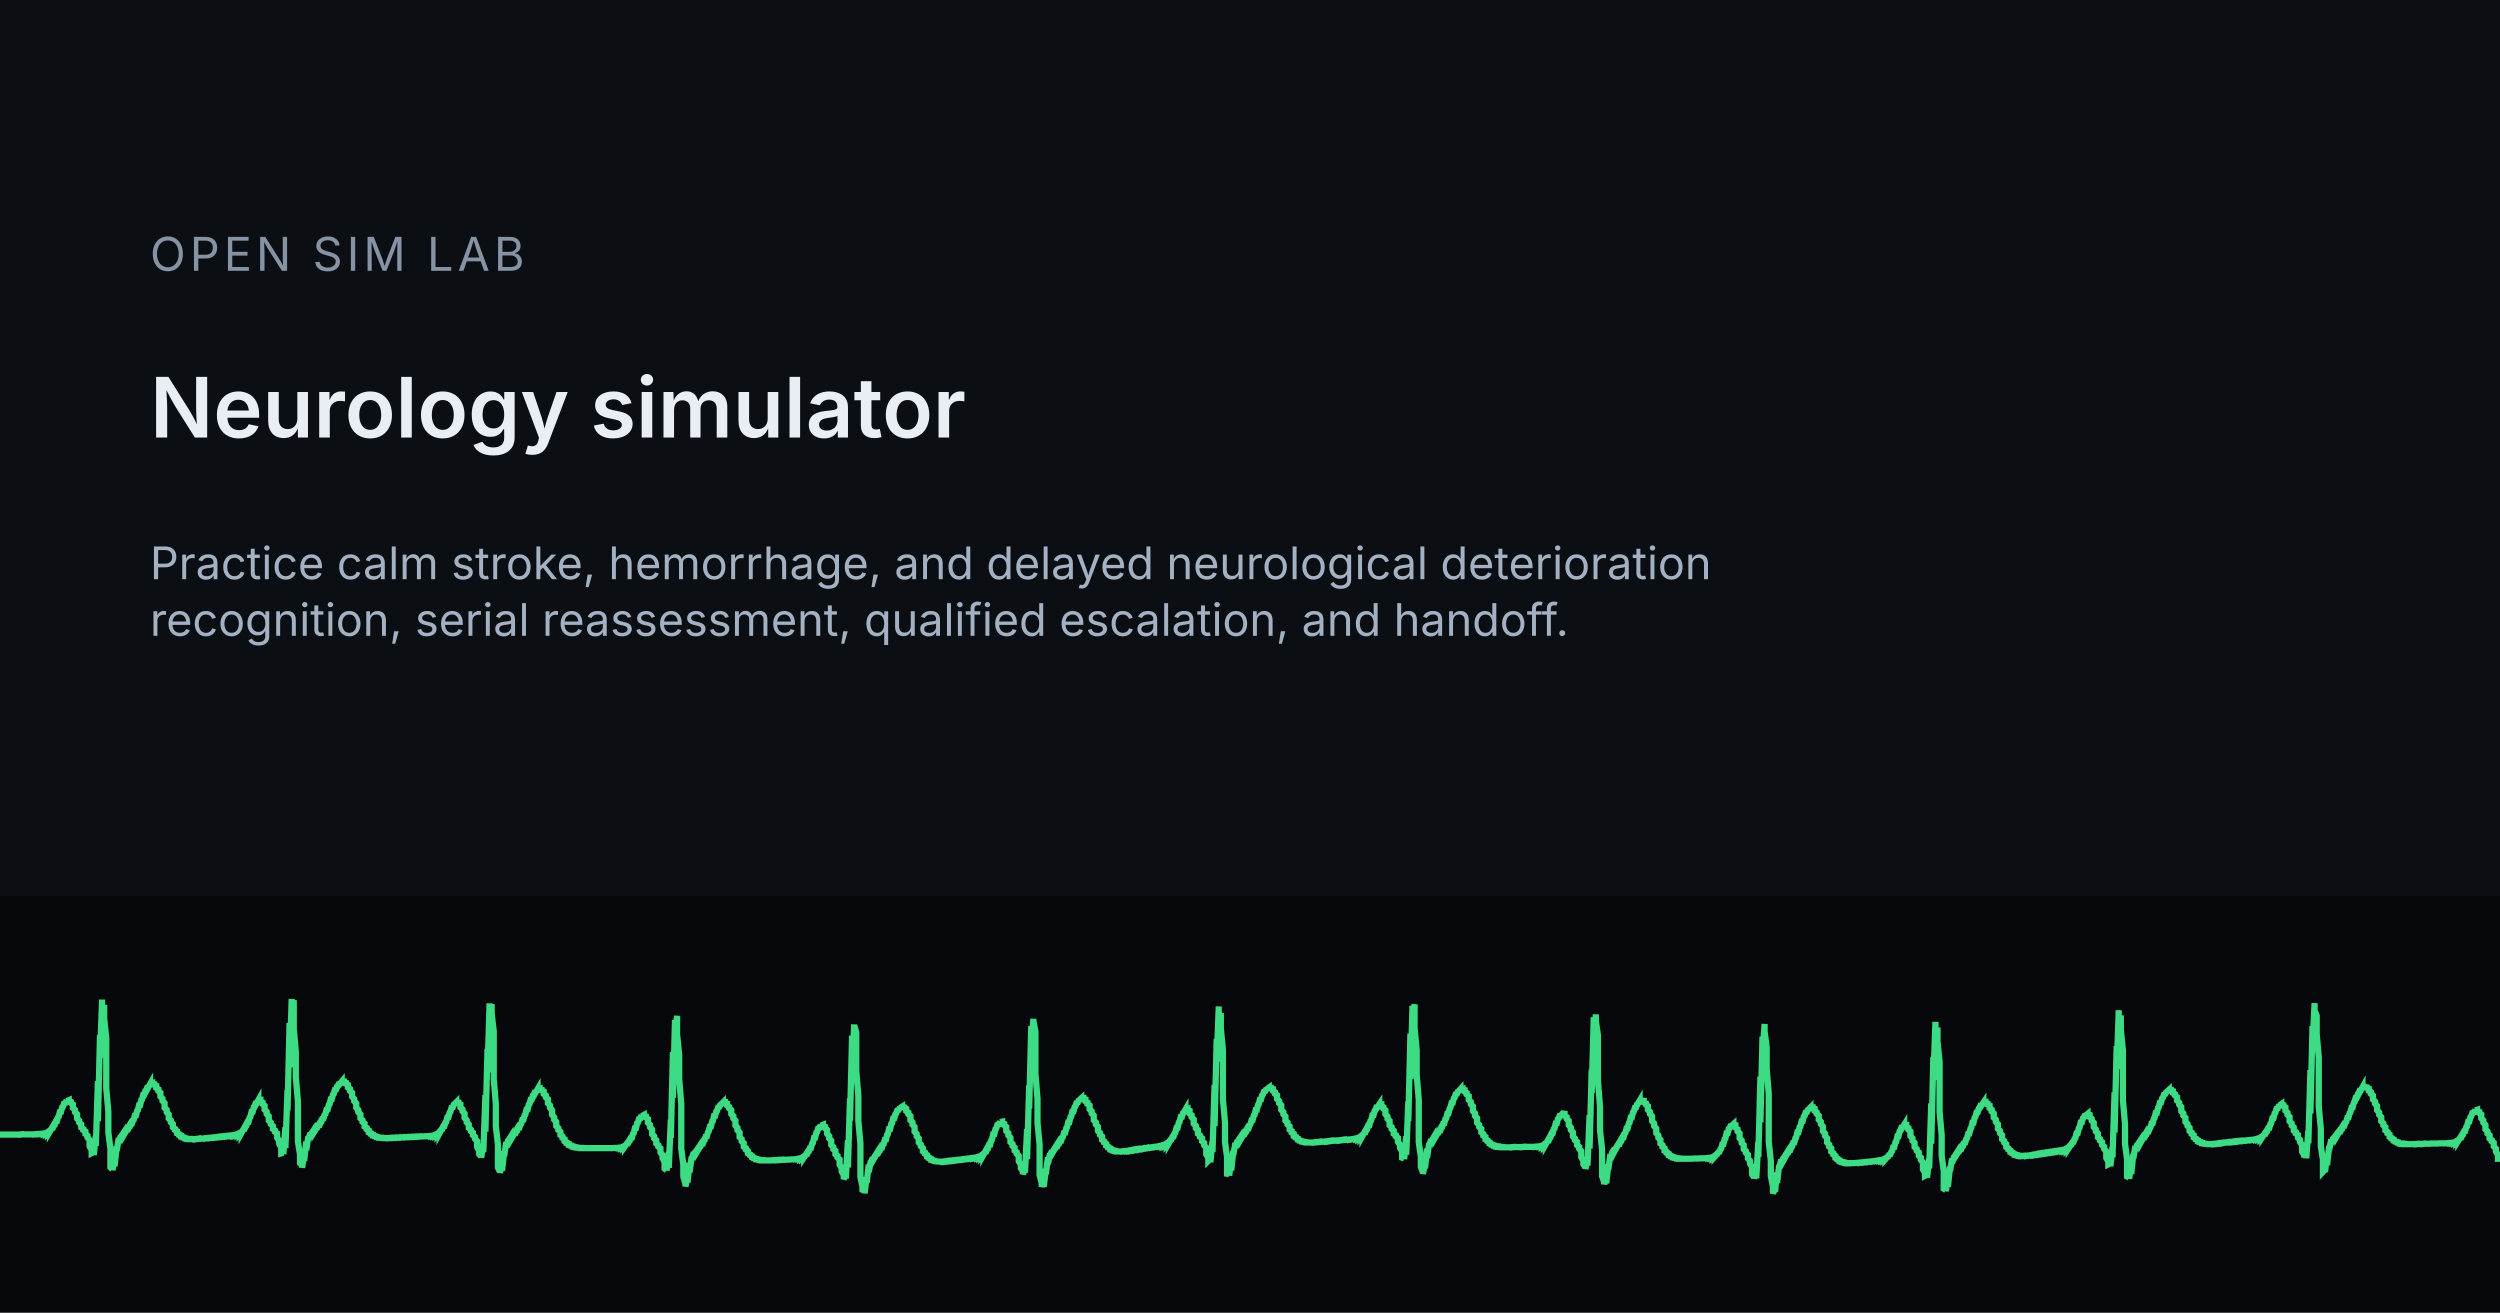
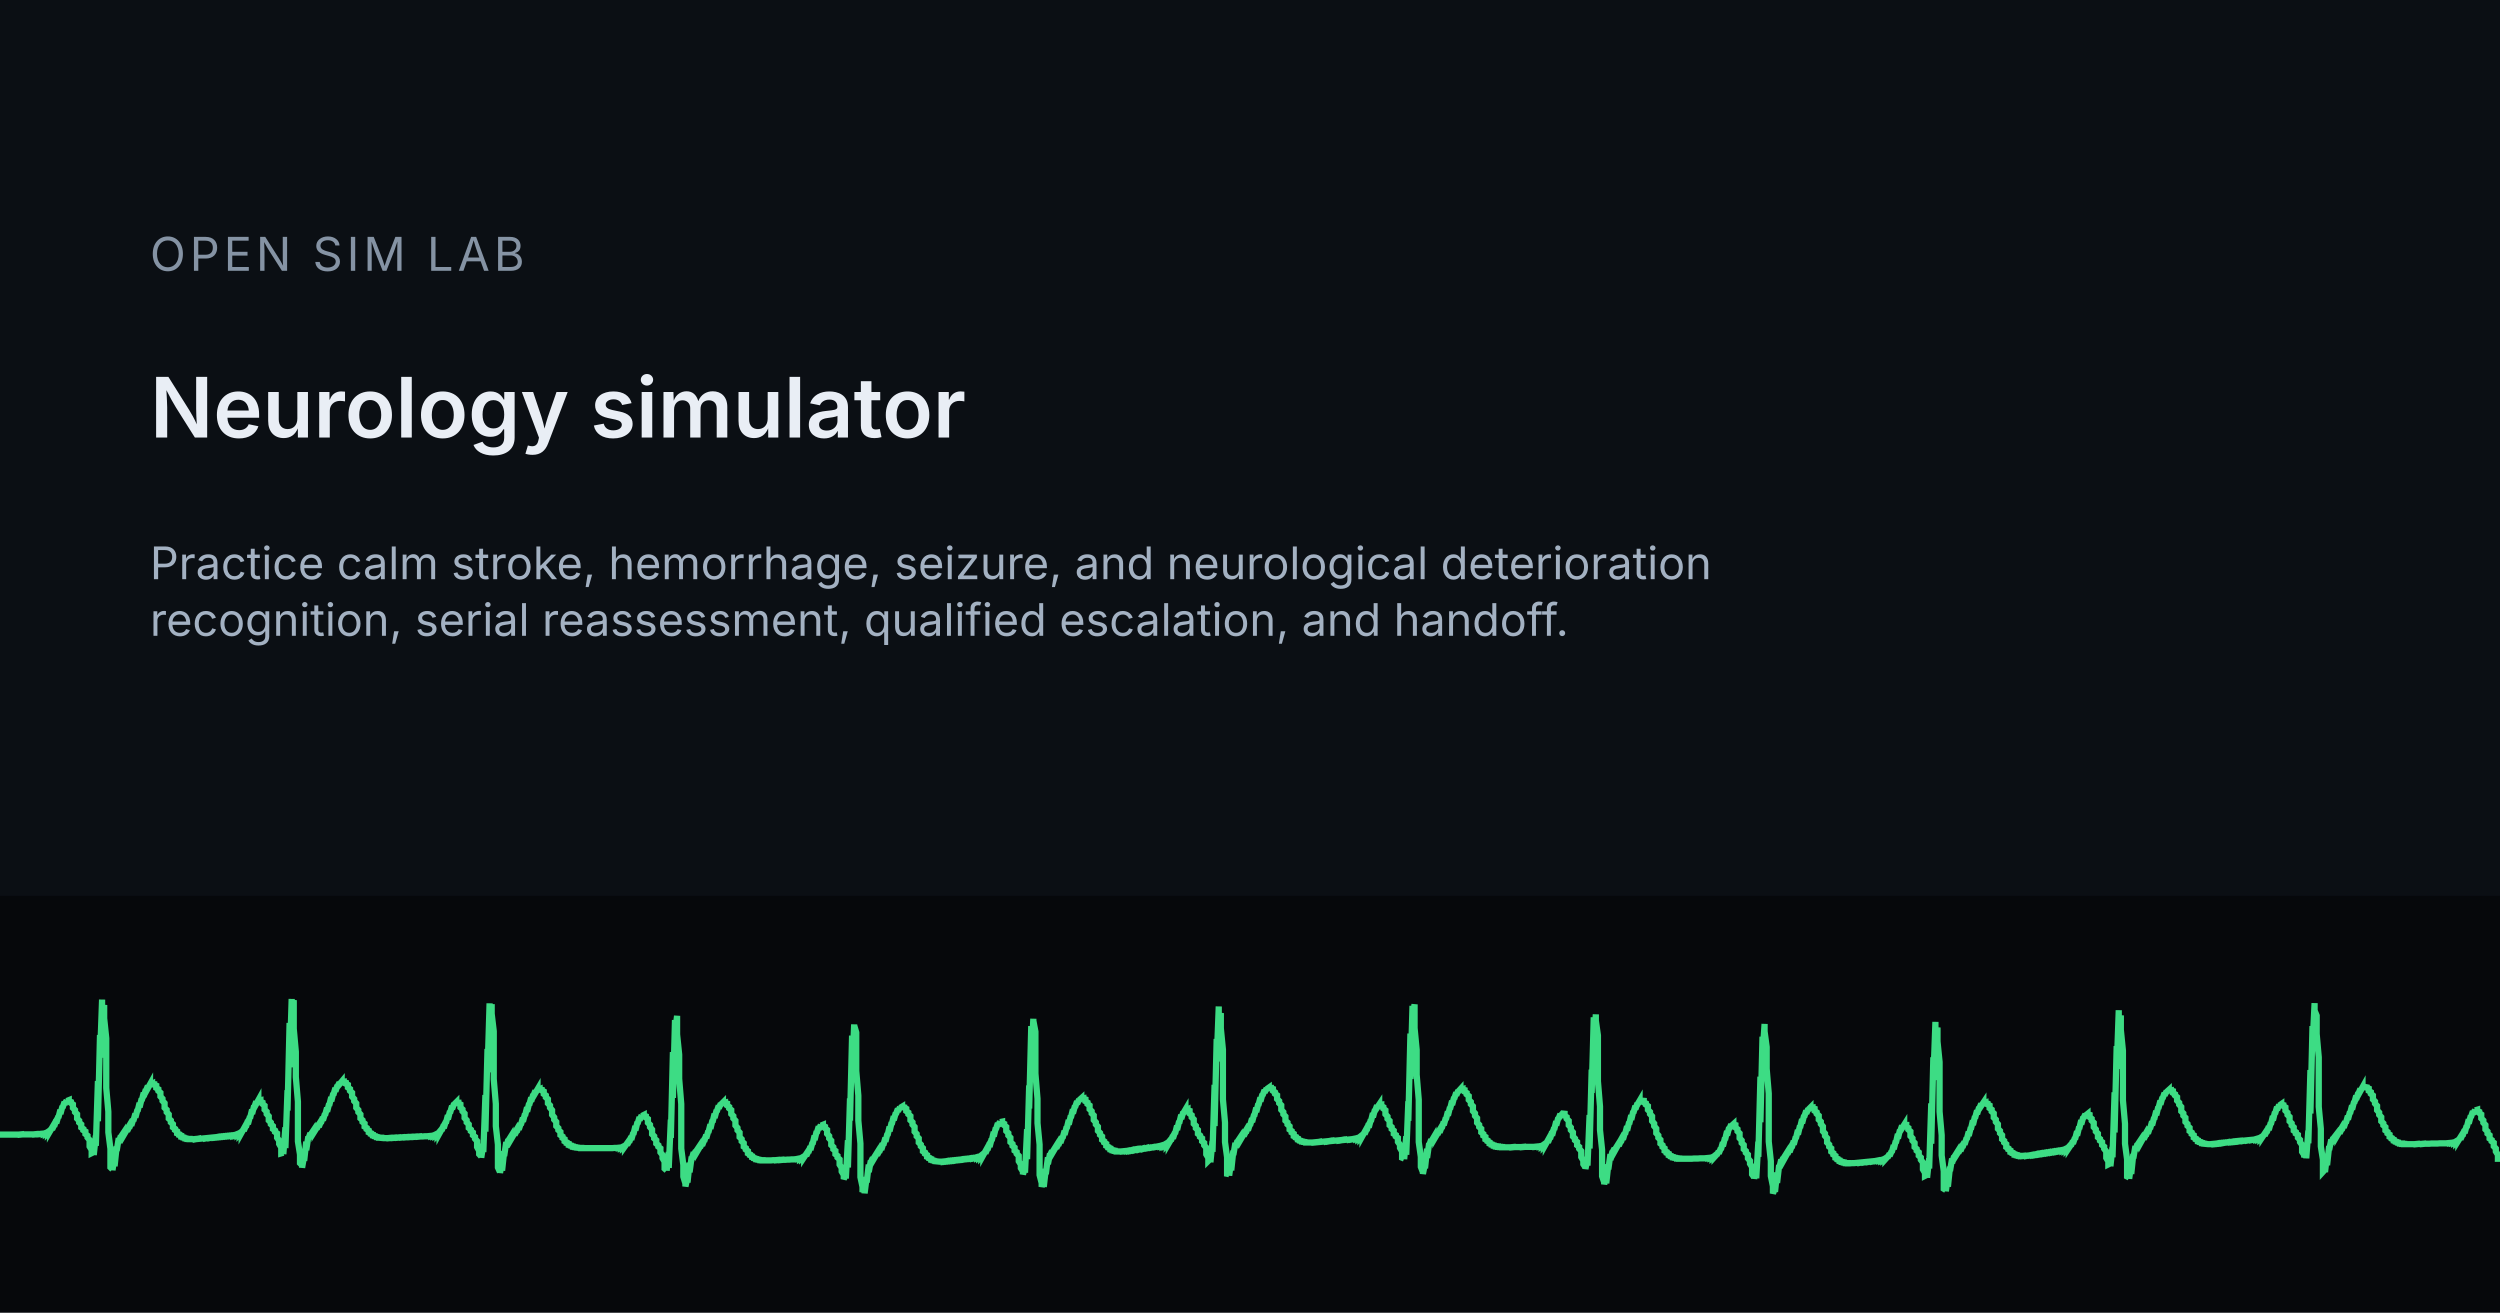
<svg xmlns="http://www.w3.org/2000/svg" width="1200" height="630" viewBox="0 0 1200 630">
  <rect width="1200" height="630" fill="#0B0F14" />
  <rect x="0" y="430" width="1200" height="200" fill="#06080B" />
  <g transform="translate(0 455)">
    <path d="M0 89.6 L0 89.6 L1 89.6 L1 89.6 L2 89.6 L2 89.6 L3 89.6 L3 89.6 L4 89.6 L4 89.6 L5 89.6 L5 89.6 L6 89.6 L6 89.6 L7 89.6 L7 89.6 L8 89.6 L8 89.6 L9 89.6 L9 89.6 L10 89.5 L10 89.6 L11 89.5 L11 89.5 L12 89.5 L12 89.5 L13 89.5 L13 89.5 L14 89.5 L14 89.5 L15 89.5 L15 89.5 L16 89.5 L16 89.5 L17 89.4 L17 89.5 L18 89.4 L18 89.4 L19 89.3 L19 89.4 L20 89.3 L20 89.3 L21 89.1 L21 89.2 L22 88.8 L22 89.0 L23 88.3 L23 88.7 L24 87.6 L24 88.0 L25 86.3 L25 87.2 L26 85.0 L26 85.7 L27 82.6 L27 84.2 L28 80.7 L28 81.6 L29 77.7 L29 79.7 L30 75.9 L30 76.8 L31 73.9 L31 75.1 L32 73.2 L32 73.5 L33 73.1 L33 73.5 L34 73.9 L34 74.4 L35 75.1 L35 76.8 L36 77.8 L36 78.8 L37 79.8 L37 81.9 L38 82.9 L38 83.8 L39 84.7 L39 86.2 L40 86.9 L40 87.5 L41 88.1 L41 89.3 L42 90.1 L42 91.0 L43 92.2 L43 95.3 L44 97.0 L44 98.5 L45 98.0 L45 99.4 L46 90.1 L46 95.0 L47 63.9 L47 83.2 L48 41.8 L48 52.7 L49 24.8 L49 32.7 L50 27.4 L50 33.8 L51 43.4 L51 67.2 L52 78.6 L52 88.5 L53 96.4 L53 105.3 L54 106.3 L54 106.7 L55 99.9 L55 104.8 L56 95.3 L56 97.4 L57 91.3 L57 93.5 L58 90.2 L58 90.7 L59 89.2 L59 89.8 L60 88.4 L60 88.8 L61 87.1 L61 88.0 L62 85.9 L62 86.5 L63 83.9 L63 85.3 L64 82.2 L64 83.1 L65 79.5 L65 81.4 L66 77.5 L66 78.5 L67 74.4 L67 76.5 L68 72.3 L68 73.4 L69 69.5 L69 71.4 L70 67.9 L70 68.7 L71 66.2 L71 67.3 L72 65.5 L72 65.7 L73 65.2 L73 65.3 L74 65.4 L74 65.7 L75 66.1 L75 67.2 L76 67.8 L76 68.6 L77 69.5 L77 71.3 L78 72.4 L78 73.4 L79 74.5 L79 76.7 L80 77.7 L80 78.8 L81 79.9 L81 81.9 L82 82.8 L82 83.7 L83 84.6 L83 86.1 L84 86.8 L84 87.4 L85 88.0 L85 89.0 L86 89.4 L86 89.8 L87 90.1 L87 90.7 L88 90.9 L88 91.1 L89 91.3 L89 91.5 L90 91.6 L90 91.7 L91 91.7 L91 91.8 L92 91.8 L92 91.8 L93 91.8 L93 91.8 L94 91.7 L94 91.8 L95 91.6 L95 91.7 L96 91.6 L96 91.6 L97 91.5 L97 91.5 L98 91.4 L98 91.4 L99 91.3 L99 91.4 L100 91.2 L100 91.2 L101 91.1 L101 91.2 L102 91.0 L102 91.0 L103 90.9 L103 91.0 L104 90.8 L104 90.9 L105 90.7 L105 90.8 L106 90.6 L106 90.7 L107 90.5 L107 90.6 L108 90.4 L108 90.5 L109 90.3 L109 90.4 L110 90.2 L110 90.3 L111 90.1 L111 90.2 L112 90.0 L112 90.1 L113 89.7 L113 89.9 L114 89.5 L114 89.6 L115 88.9 L115 89.3 L116 88.2 L116 88.6 L117 86.8 L117 87.8 L118 85.4 L118 86.1 L119 82.8 L119 84.6 L120 80.8 L120 81.8 L121 77.6 L121 79.7 L122 75.7 L122 76.6 L123 73.7 L123 74.9 L124 73.1 L124 73.3 L125 73.1 L125 73.7 L126 74.2 L126 74.9 L127 75.7 L127 77.6 L128 78.6 L128 79.7 L129 80.8 L129 82.8 L130 83.8 L130 84.6 L131 85.5 L131 86.9 L132 87.6 L132 88.3 L133 89.0 L133 91.1 L134 92.5 L134 94.1 L135 95.8 L135 98.6 L136 98.3 L136 99.0 L137 86.1 L137 96.1 L138 68.3 L138 78.1 L139 36.0 L139 57.3 L140 24.5 L140 28.4 L141 25.1 L141 38.8 L142 49.9 L142 62.0 L143 73.8 L143 92.9 L144 99.2 L144 103.3 L145 104.3 L145 105.5 L146 99.7 L146 102.2 L147 93.0 L147 97.1 L148 90.5 L148 91.6 L149 88.9 L149 89.8 L150 88.3 L150 88.6 L151 87.3 L151 88.0 L152 86.4 L152 86.9 L153 84.8 L153 85.9 L154 83.5 L154 84.2 L155 81.2 L155 82.8 L156 79.5 L156 80.4 L157 76.7 L157 78.6 L158 74.7 L158 75.7 L159 71.6 L159 73.6 L160 69.7 L160 70.7 L161 67.2 L161 68.9 L162 65.9 L162 66.5 L163 64.6 L163 65.4 L164 64.2 L164 64.3 L165 64.2 L165 64.4 L166 64.7 L166 65.2 L167 65.7 L167 67.0 L168 67.7 L168 68.6 L169 69.5 L169 71.4 L170 72.5 L170 73.5 L171 74.6 L171 76.7 L172 77.8 L172 78.8 L173 79.9 L173 81.8 L174 82.7 L174 83.5 L175 84.3 L175 85.8 L176 86.4 L176 87.0 L177 87.6 L177 88.5 L178 88.9 L178 89.3 L179 89.6 L179 90.1 L180 90.3 L180 90.5 L181 90.7 L181 90.9 L182 91.0 L182 91.1 L183 91.1 L183 91.2 L184 91.3 L184 91.3 L185 91.3 L185 91.3 L186 91.3 L186 91.3 L187 91.2 L187 91.3 L188 91.2 L188 91.2 L189 91.1 L189 91.2 L190 91.1 L190 91.1 L191 91.0 L191 91.1 L192 91.0 L192 91.0 L193 90.9 L193 91.0 L194 90.9 L194 90.9 L195 90.8 L195 90.9 L196 90.8 L196 90.8 L197 90.7 L197 90.8 L198 90.7 L198 90.7 L199 90.6 L199 90.7 L200 90.6 L200 90.6 L201 90.5 L201 90.6 L202 90.5 L202 90.5 L203 90.5 L203 90.5 L204 90.4 L204 90.4 L205 90.4 L205 90.4 L206 90.3 L206 90.3 L207 90.2 L207 90.3 L208 90.0 L208 90.1 L209 89.6 L209 89.9 L210 89.2 L210 89.4 L211 88.2 L211 88.9 L212 87.1 L212 87.7 L213 85.0 L213 86.5 L214 83.3 L214 84.2 L215 80.3 L215 82.3 L216 78.3 L216 79.3 L217 75.8 L217 77.4 L218 74.6 L218 75.1 L219 74.1 L219 74.3 L220 74.3 L220 74.6 L221 75.1 L221 76.6 L222 77.5 L222 78.4 L223 79.5 L223 81.6 L224 82.7 L224 83.7 L225 84.7 L225 86.4 L226 87.2 L226 87.9 L227 88.6 L227 89.9 L228 90.7 L228 91.6 L229 92.7 L229 95.6 L230 97.4 L230 99.0 L231 100.1 L231 100.7 L232 94.1 L232 98.0 L233 70.6 L233 88.2 L234 48.5 L234 59.7 L235 26.6 L235 38.3 L236 27.0 L236 31.6 L237 40.0 L237 63.0 L238 74.9 L238 85.6 L239 94.4 L239 105.4 L240 107.6 L240 108.0 L241 102.4 L241 106.9 L242 97.6 L242 99.9 L243 93.2 L243 95.7 L244 91.9 L244 92.5 L245 90.9 L245 91.5 L246 90.2 L246 90.6 L247 88.9 L247 89.8 L248 87.8 L248 88.4 L249 85.8 L249 87.2 L250 84.2 L250 85.0 L251 81.5 L251 83.4 L252 79.6 L252 80.6 L253 76.5 L253 78.6 L254 74.5 L254 75.5 L255 71.8 L255 73.6 L256 70.2 L256 71.0 L257 68.5 L257 69.6 L258 67.9 L258 68.2 L259 67.8 L259 67.9 L260 68.1 L260 68.4 L261 68.9 L261 70.1 L262 70.8 L262 71.7 L263 72.6 L263 74.6 L264 75.6 L264 76.7 L265 77.9 L265 80.1 L266 81.3 L266 82.4 L267 83.5 L267 85.5 L268 86.5 L268 87.4 L269 88.3 L269 89.8 L270 90.5 L270 91.2 L271 91.8 L271 92.8 L272 93.3 L272 93.7 L273 94.0 L273 94.6 L274 94.8 L274 95.0 L275 95.2 L275 95.5 L276 95.6 L276 95.7 L277 95.8 L277 95.9 L278 96.0 L278 96.0 L279 96.0 L279 96.1 L280 96.1 L280 96.1 L281 96.1 L281 96.1 L282 96.1 L282 96.1 L283 96.1 L283 96.1 L284 96.1 L284 96.1 L285 96.1 L285 96.1 L286 96.1 L286 96.1 L287 96.1 L287 96.1 L288 96.1 L288 96.1 L289 96.1 L289 96.1 L290 96.1 L290 96.1 L291 96.1 L291 96.1 L292 96.1 L292 96.1 L293 96.1 L293 96.1 L294 96.1 L294 96.1 L295 96.0 L295 96.0 L296 96.0 L296 96.0 L297 95.9 L297 96.0 L298 95.8 L298 95.9 L299 95.4 L299 95.7 L300 94.9 L300 95.2 L301 93.8 L301 94.6 L302 92.7 L302 93.3 L303 90.5 L303 92.1 L304 88.6 L304 89.6 L305 85.5 L305 87.6 L306 83.5 L306 84.5 L307 81.2 L307 82.7 L308 80.3 L308 80.7 L309 80.2 L309 80.4 L310 80.8 L310 81.4 L311 82.1 L311 83.9 L312 84.9 L312 86.0 L313 87.2 L313 89.4 L314 90.4 L314 91.4 L315 92.3 L315 93.9 L316 94.7 L316 95.4 L317 96.2 L317 98.1 L318 99.4 L318 100.9 L319 102.6 L319 105.9 L320 106.8 L320 106.9 L321 98.0 L321 105.6 L322 82.4 L322 91.2 L323 50.0 L323 72.0 L324 34.6 L324 40.8 L325 32.6 L325 41.5 L326 51.2 L326 62.8 L327 74.9 L327 96.3 L328 104.2 L328 109.8 L329 113.1 L329 114.5 L330 110.3 L330 112.6 L331 103.1 L331 107.7 L332 100.2 L332 101.4 L333 98.1 L333 99.3 L334 97.4 L334 97.8 L335 96.3 L335 97.1 L336 95.4 L336 95.9 L337 93.6 L337 94.9 L338 92.2 L338 92.9 L339 89.7 L339 91.4 L340 87.8 L340 88.7 L341 84.7 L341 86.8 L342 82.6 L342 83.7 L343 79.6 L343 81.6 L344 77.8 L344 78.7 L345 75.7 L345 77.0 L346 74.7 L346 75.2 L347 74.2 L347 74.4 L348 74.2 L348 74.4 L349 74.7 L349 75.6 L350 76.3 L350 77.0 L351 77.8 L351 79.7 L352 80.7 L352 81.8 L353 82.9 L353 85.2 L354 86.4 L354 87.5 L355 88.6 L355 90.8 L356 91.8 L356 92.8 L357 93.7 L357 95.4 L358 96.1 L358 96.8 L359 97.5 L359 98.6 L360 99.1 L360 99.5 L361 99.9 L361 100.5 L362 100.8 L362 101.0 L363 101.2 L363 101.5 L364 101.6 L364 101.7 L365 101.8 L365 101.9 L366 101.9 L366 102.0 L367 102.0 L367 102.0 L368 102.0 L368 102.0 L369 102.0 L369 102.0 L370 102.0 L370 102.0 L371 101.9 L371 101.9 L372 101.9 L372 101.9 L373 101.8 L373 101.9 L374 101.8 L374 101.8 L375 101.7 L375 101.8 L376 101.7 L376 101.7 L377 101.7 L377 101.7 L378 101.6 L378 101.6 L379 101.6 L379 101.6 L380 101.5 L380 101.5 L381 101.5 L381 101.5 L382 101.4 L382 101.4 L383 101.2 L383 101.3 L384 101.1 L384 101.2 L385 100.6 L385 100.9 L386 100.1 L386 100.4 L387 98.9 L387 99.8 L388 97.7 L388 98.3 L389 95.3 L389 97.0 L390 93.3 L390 94.3 L391 90.1 L391 92.2 L392 88.0 L392 89.0 L393 85.7 L393 87.1 L394 85.0 L394 85.3 L395 84.9 L395 85.3 L396 85.8 L396 86.5 L397 87.3 L397 89.2 L398 90.3 L398 91.4 L399 92.5 L399 94.6 L400 95.6 L400 96.6 L401 97.4 L401 99.0 L402 99.8 L402 100.6 L403 101.5 L403 104.0 L404 105.6 L404 107.3 L405 109.0 L405 111.0 L406 108.9 L406 110.7 L407 92.3 L407 105.4 L408 72.2 L408 82.9 L409 42.1 L409 60.9 L410 36.7 L410 37.2 L411 40.6 L411 59.0 L412 70.9 L412 82.9 L413 93.9 L413 110.0 L414 114.7 L414 117.2 L415 115.0 L415 117.8 L416 110.0 L416 112.6 L417 104.0 L417 107.6 L418 102.1 L418 102.9 L419 100.7 L419 101.5 L420 99.9 L420 100.3 L421 98.6 L421 99.5 L422 97.5 L422 98.1 L423 95.5 L423 96.9 L424 93.8 L424 94.7 L425 91.1 L425 93.0 L426 89.0 L426 90.1 L427 85.8 L427 88.0 L428 83.7 L428 84.8 L429 80.8 L429 82.7 L430 79.1 L430 79.9 L431 77.2 L431 78.4 L432 76.5 L432 76.8 L433 76.2 L433 76.3 L434 76.5 L434 76.7 L435 77.2 L435 78.3 L436 79.0 L436 79.8 L437 80.7 L437 82.7 L438 83.7 L438 84.8 L439 85.9 L439 88.2 L440 89.3 L440 90.4 L441 91.4 L441 93.4 L442 94.4 L442 95.2 L443 96.1 L443 97.6 L444 98.2 L444 98.8 L445 99.4 L445 100.3 L446 100.7 L446 101.0 L447 101.3 L447 101.8 L448 102.0 L448 102.1 L449 102.3 L449 102.4 L450 102.5 L450 102.5 L451 102.6 L451 102.6 L452 102.6 L452 102.6 L453 102.5 L453 102.6 L454 102.4 L454 102.5 L455 102.3 L455 102.4 L456 102.2 L456 102.3 L457 102.1 L457 102.2 L458 102.0 L458 102.1 L459 101.9 L459 102.0 L460 101.8 L460 101.8 L461 101.6 L461 101.7 L462 101.5 L462 101.6 L463 101.4 L463 101.5 L464 101.3 L464 101.3 L465 101.1 L465 101.2 L466 101.0 L466 101.1 L467 100.9 L467 101.0 L468 100.7 L468 100.8 L469 100.5 L469 100.7 L470 100.2 L470 100.4 L471 99.6 L471 100.1 L472 99.0 L472 99.4 L473 97.6 L473 98.6 L474 96.3 L474 97.0 L475 93.7 L475 95.5 L476 91.6 L476 92.6 L477 88.3 L477 90.5 L478 86.3 L478 87.2 L479 84.1 L479 85.4 L480 83.4 L480 83.6 L481 83.4 L481 83.9 L482 84.4 L482 85.1 L483 85.9 L483 87.9 L484 88.9 L484 90.0 L485 91.1 L485 93.2 L486 94.1 L486 95.0 L487 95.8 L487 97.3 L488 98.0 L488 98.8 L489 99.8 L489 102.4 L490 104.0 L490 105.7 L491 107.3 L491 108.7 L492 105.6 L492 107.9 L493 87.0 L493 101.4 L494 66.0 L494 77.1 L495 37.5 L495 54.8 L496 34.0 L496 34.9 L497 40.2 L497 60.3 L498 72.4 L498 84.1 L499 94.4 L499 109.0 L500 112.9 L500 114.7 L501 111.2 L501 114.7 L502 106.1 L502 108.6 L503 100.5 L503 103.8 L504 98.7 L504 99.5 L505 97.4 L505 98.2 L506 96.6 L506 97.0 L507 95.3 L507 96.2 L508 94.2 L508 94.8 L509 92.2 L509 93.6 L510 90.6 L510 91.4 L511 87.8 L511 89.7 L512 85.8 L512 86.8 L513 82.6 L513 84.8 L514 80.5 L514 81.6 L515 77.5 L515 79.5 L516 75.7 L516 76.6 L517 73.6 L517 74.9 L518 72.7 L518 73.1 L519 72.2 L519 72.4 L520 72.2 L520 72.4 L521 72.7 L521 73.6 L522 74.2 L522 74.9 L523 75.6 L523 77.4 L524 78.4 L524 79.4 L525 80.4 L525 82.6 L526 83.7 L526 84.7 L527 85.8 L527 87.8 L528 88.8 L528 89.7 L529 90.5 L529 92.1 L530 92.8 L530 93.4 L531 94.0 L531 95.0 L532 95.5 L532 95.9 L533 96.2 L533 96.8 L534 97.0 L534 97.2 L535 97.3 L535 97.5 L536 97.6 L536 97.7 L537 97.7 L537 97.7 L538 97.7 L538 97.7 L539 97.6 L539 97.7 L540 97.6 L540 97.6 L541 97.4 L541 97.5 L542 97.3 L542 97.4 L543 97.1 L543 97.3 L544 97.0 L544 97.1 L545 96.8 L545 97.0 L546 96.7 L546 96.8 L547 96.6 L547 96.7 L548 96.4 L548 96.5 L549 96.3 L549 96.4 L550 96.1 L550 96.2 L551 96.0 L551 96.1 L552 95.9 L552 95.9 L553 95.7 L553 95.8 L554 95.6 L554 95.6 L555 95.4 L555 95.5 L556 95.3 L556 95.3 L557 95.0 L557 95.2 L558 94.9 L558 95.0 L559 94.4 L559 94.7 L560 94.0 L560 94.3 L561 93.1 L561 93.8 L562 92.1 L562 92.6 L563 90.1 L563 91.5 L564 88.4 L564 89.3 L565 85.3 L565 87.4 L566 83.1 L566 84.2 L567 80.1 L567 82.1 L568 78.7 L568 79.3 L569 77.6 L569 78.1 L570 77.6 L570 77.9 L571 78.2 L571 79.5 L572 80.3 L572 81.3 L573 82.3 L573 84.4 L574 85.4 L574 86.5 L575 87.4 L575 89.2 L576 90.0 L576 90.7 L577 91.4 L577 92.8 L578 93.6 L578 94.7 L579 95.9 L579 99.1 L580 100.8 L580 102.2 L581 101.2 L581 102.9 L582 92.7 L582 97.9 L583 65.7 L583 85.5 L584 43.7 L584 54.5 L585 28.1 L585 34.9 L586 31.3 L586 38.6 L587 48.8 L587 72.7 L588 83.8 L588 93.2 L589 100.5 L589 108.4 L590 108.6 L590 109.3 L591 101.8 L591 106.8 L592 97.3 L592 99.4 L593 93.6 L593 95.7 L594 92.5 L594 93.0 L595 91.5 L595 92.2 L596 90.7 L596 91.1 L597 89.4 L597 90.3 L598 88.2 L598 88.8 L599 86.1 L599 87.6 L600 84.5 L600 85.3 L601 81.8 L601 83.6 L602 79.8 L602 80.8 L603 76.7 L603 78.8 L604 74.7 L604 75.7 L605 71.8 L605 73.7 L606 70.1 L606 70.9 L607 68.2 L607 69.4 L608 67.4 L608 67.8 L609 67.1 L609 67.2 L610 67.2 L610 67.4 L611 67.7 L611 68.6 L612 69.3 L612 70.0 L613 70.7 L613 72.5 L614 73.5 L614 74.5 L615 75.5 L615 77.7 L616 78.8 L616 79.8 L617 80.9 L617 82.9 L618 83.8 L618 84.7 L619 85.6 L619 87.2 L620 87.9 L620 88.6 L621 89.2 L621 90.3 L622 90.7 L622 91.1 L623 91.5 L623 92.1 L624 92.4 L624 92.6 L625 92.8 L625 93.0 L626 93.1 L626 93.2 L627 93.3 L627 93.4 L628 93.4 L628 93.4 L629 93.4 L629 93.4 L630 93.4 L630 93.4 L631 93.3 L631 93.4 L632 93.3 L632 93.3 L633 93.1 L633 93.2 L634 93.1 L634 93.1 L635 93.0 L635 93.0 L636 92.9 L636 92.9 L637 92.8 L637 92.9 L638 92.7 L638 92.8 L639 92.6 L639 92.7 L640 92.6 L640 92.6 L641 92.5 L641 92.5 L642 92.4 L642 92.4 L643 92.3 L643 92.4 L644 92.2 L644 92.3 L645 92.1 L645 92.2 L646 92.1 L646 92.1 L647 92.0 L647 92.0 L648 91.9 L648 92.0 L649 91.8 L649 91.9 L650 91.7 L650 91.7 L651 91.4 L651 91.6 L652 91.2 L652 91.3 L653 90.5 L653 91.0 L654 89.9 L654 90.2 L655 88.4 L655 89.4 L656 87.0 L656 87.7 L657 84.4 L657 86.2 L658 82.4 L658 83.4 L659 79.3 L659 81.3 L660 77.5 L660 78.3 L661 75.6 L661 76.7 L662 75.2 L662 75.3 L663 75.2 L663 75.8 L664 76.4 L664 77.1 L665 77.9 L665 79.8 L666 80.9 L666 82.0 L667 83.0 L667 85.1 L668 86.0 L668 86.9 L669 87.7 L669 89.2 L670 89.8 L670 90.5 L671 91.2 L671 93.1 L672 94.5 L672 96.0 L673 97.7 L673 100.7 L674 101.1 L674 101.4 L675 90.4 L675 99.3 L676 73.6 L676 83.0 L677 41.1 L677 62.9 L678 27.8 L678 32.7 L679 27.1 L679 38.5 L680 49.0 L680 60.9 L681 72.9 L681 93.2 L682 100.3 L682 105.1 L683 107.7 L683 108.5 L684 103.4 L684 105.8 L685 96.4 L685 100.8 L686 93.7 L686 94.8 L687 91.9 L687 92.9 L688 91.2 L688 91.5 L689 90.1 L689 90.8 L690 89.1 L690 89.6 L691 87.3 L691 88.6 L692 85.9 L692 86.7 L693 83.4 L693 85.1 L694 81.5 L694 82.5 L695 78.5 L695 80.5 L696 76.4 L696 77.4 L697 73.4 L697 75.4 L698 71.6 L698 72.5 L699 69.4 L699 70.8 L700 68.4 L700 68.9 L701 67.8 L701 68.1 L702 67.8 L702 67.9 L703 68.2 L703 69.0 L704 69.6 L704 70.3 L705 71.1 L705 72.9 L706 73.9 L706 75.0 L707 76.0 L707 78.3 L708 79.4 L708 80.6 L709 81.7 L709 83.9 L710 84.9 L710 85.9 L711 86.8 L711 88.5 L712 89.3 L712 90.1 L713 90.7 L713 91.9 L714 92.4 L714 92.8 L715 93.3 L715 93.9 L716 94.2 L716 94.5 L717 94.7 L717 95.0 L718 95.1 L718 95.3 L719 95.3 L719 95.5 L720 95.5 L720 95.6 L721 95.6 L721 95.7 L722 95.7 L722 95.7 L723 95.7 L723 95.7 L724 95.7 L724 95.7 L725 95.7 L725 95.7 L726 95.6 L726 95.7 L727 95.6 L727 95.6 L728 95.6 L728 95.6 L729 95.6 L729 95.6 L730 95.6 L730 95.6 L731 95.5 L731 95.6 L732 95.5 L732 95.5 L733 95.5 L733 95.5 L734 95.5 L734 95.5 L735 95.5 L735 95.5 L736 95.5 L736 95.5 L737 95.4 L737 95.5 L738 95.4 L738 95.4 L739 95.2 L739 95.3 L740 95.0 L740 95.1 L741 94.4 L741 94.9 L742 93.8 L742 94.1 L743 92.3 L743 93.4 L744 90.9 L744 91.7 L745 88.3 L745 90.1 L746 86.2 L746 87.3 L747 83.2 L747 85.2 L748 81.4 L748 82.2 L749 79.7 L749 80.7 L750 79.5 L750 79.5 L751 79.6 L751 80.5 L752 81.2 L752 82.0 L753 83.0 L753 85.1 L754 86.2 L754 87.4 L755 88.5 L755 90.5 L756 91.5 L756 92.3 L757 93.1 L757 94.7 L758 95.5 L758 96.4 L759 97.5 L759 100.4 L760 102.1 L760 103.8 L761 105.3 L761 106.1 L762 101.4 L762 104.5 L763 80.2 L763 96.3 L764 58.4 L764 69.6 L765 33.3 L765 47.7 L766 31.9 L766 34.9 L767 42.0 L767 64.0 L768 76.1 L768 87.4 L769 96.9 L769 109.6 L770 112.5 L770 113.5 L771 108.9 L771 113.0 L772 103.9 L772 106.3 L773 99.0 L773 101.8 L774 97.5 L774 98.1 L775 96.2 L775 97.0 L776 95.4 L776 95.8 L777 94.0 L777 95.0 L778 92.7 L778 93.4 L779 90.4 L779 92.0 L780 88.6 L780 89.5 L781 85.6 L781 87.7 L782 83.5 L782 84.6 L783 80.3 L783 82.5 L784 78.3 L784 79.3 L785 75.8 L785 77.4 L786 74.5 L786 75.1 L787 73.4 L787 74.0 L788 73.3 L788 73.3 L789 73.4 L789 74.1 L790 74.6 L790 75.2 L791 75.9 L791 77.7 L792 78.7 L792 79.7 L793 80.8 L793 83.1 L794 84.3 L794 85.5 L795 86.7 L795 88.9 L796 90.0 L796 91.1 L797 92.1 L797 93.9 L798 94.7 L798 95.5 L799 96.2 L799 97.4 L800 97.9 L800 98.4 L801 98.8 L801 99.5 L802 99.8 L802 100.1 L803 100.3 L803 100.6 L804 100.7 L804 100.8 L805 100.9 L805 101.1 L806 101.1 L806 101.2 L807 101.2 L807 101.2 L808 101.2 L808 101.2 L809 101.2 L809 101.2 L810 101.2 L810 101.2 L811 101.2 L811 101.2 L812 101.2 L812 101.2 L813 101.1 L813 101.1 L814 101.1 L814 101.1 L815 101.1 L815 101.1 L816 101.0 L816 101.0 L817 101.0 L817 101.0 L818 101.0 L818 101.0 L819 100.9 L819 100.9 L820 100.8 L820 100.9 L821 100.7 L821 100.8 L822 100.4 L822 100.6 L823 99.8 L823 100.3 L824 99.2 L824 99.5 L825 97.6 L825 98.7 L826 96.1 L826 96.9 L827 93.3 L827 95.2 L828 91.1 L828 92.2 L829 87.9 L829 90.0 L830 86.1 L830 87.0 L831 84.7 L831 85.5 L832 84.6 L832 84.7 L833 85.0 L833 86.2 L834 87.0 L834 88.0 L835 89.0 L835 91.3 L836 92.4 L836 93.6 L837 94.6 L837 96.6 L838 97.5 L838 98.3 L839 99.2 L839 101.0 L840 102.2 L840 103.6 L841 105.2 L841 108.7 L842 110.1 L842 110.8 L843 105.6 L843 110.6 L844 93.0 L844 100.3 L845 61.8 L845 83.7 L846 42.6 L846 51.2 L847 36.5 L847 40.1 L848 47.6 L848 58.0 L849 69.9 L849 93.0 L850 102.3 L850 109.5 L851 114.4 L851 117.9 L852 115.3 L852 117.1 L853 107.8 L853 112.8 L854 104.2 L854 105.8 L855 101.6 L855 103.0 L856 100.7 L856 101.1 L857 99.5 L857 100.3 L858 98.5 L858 99.0 L859 96.7 L859 98.0 L860 95.2 L860 96.0 L861 92.6 L861 94.4 L862 90.6 L862 91.6 L863 87.4 L863 89.6 L864 85.3 L864 86.4 L865 82.2 L865 84.2 L866 80.3 L866 81.2 L867 78.1 L867 79.5 L868 77.2 L868 77.6 L869 76.6 L869 76.9 L870 76.7 L870 76.9 L871 77.2 L871 78.2 L872 78.9 L872 79.6 L873 80.5 L873 82.4 L874 83.4 L874 84.5 L875 85.7 L875 88.0 L876 89.1 L876 90.2 L877 91.3 L877 93.4 L878 94.4 L878 95.4 L879 96.2 L879 97.8 L880 98.5 L880 99.2 L881 99.8 L881 100.8 L882 101.2 L882 101.6 L883 101.9 L883 102.4 L884 102.6 L884 102.8 L885 102.9 L885 103.1 L886 103.2 L886 103.3 L887 103.3 L887 103.4 L888 103.4 L888 103.4 L889 103.3 L889 103.3 L890 103.3 L890 103.3 L891 103.2 L891 103.2 L892 103.1 L892 103.1 L893 103.0 L893 103.1 L894 102.9 L894 102.9 L895 102.8 L895 102.9 L896 102.7 L896 102.7 L897 102.6 L897 102.7 L898 102.5 L898 102.5 L899 102.4 L899 102.5 L900 102.3 L900 102.3 L901 102.1 L901 102.2 L902 102.0 L902 102.1 L903 101.8 L903 102.0 L904 101.5 L904 101.7 L905 101.0 L905 101.4 L906 100.3 L906 100.7 L907 98.8 L907 99.9 L908 97.5 L908 98.2 L909 94.7 L909 96.6 L910 92.6 L910 93.7 L911 89.3 L911 91.5 L912 87.3 L912 88.2 L913 85.3 L913 86.5 L914 84.9 L914 85.0 L915 85.0 L915 85.8 L916 86.4 L916 87.2 L917 88.1 L917 90.3 L918 91.4 L918 92.5 L919 93.6 L919 95.6 L920 96.5 L920 97.3 L921 98.1 L921 99.7 L922 100.6 L922 101.7 L923 103.0 L923 106.3 L924 108.0 L924 109.4 L925 108.9 L925 110.3 L926 101.0 L926 105.9 L927 74.6 L927 94.0 L928 52.5 L928 63.4 L929 35.5 L929 43.4 L930 38.2 L930 44.9 L931 54.8 L931 78.6 L932 89.9 L932 99.6 L933 107.2 L933 115.6 L934 116.2 L934 116.8 L935 109.6 L935 114.6 L936 105.0 L936 107.1 L937 101.1 L937 103.3 L938 99.9 L938 100.4 L939 98.8 L939 99.5 L940 97.9 L940 98.4 L941 96.4 L941 97.5 L942 95.1 L942 95.8 L943 92.9 L943 94.4 L944 91.1 L944 92.0 L945 88.2 L945 90.2 L946 86.1 L946 87.1 L947 82.8 L947 85.0 L948 80.8 L948 81.8 L949 78.0 L949 79.8 L950 76.4 L950 77.2 L951 74.8 L951 75.8 L952 74.3 L952 74.5 L953 74.2 L953 74.4 L954 74.7 L954 75.1 L955 75.6 L955 76.9 L956 77.6 L956 78.5 L957 79.4 L957 81.4 L958 82.4 L958 83.5 L959 84.6 L959 86.8 L960 87.8 L960 88.9 L961 89.9 L961 91.8 L962 92.6 L962 93.4 L963 94.2 L963 95.6 L964 96.2 L964 96.7 L965 97.2 L965 98.0 L966 98.3 L966 98.6 L967 98.9 L967 99.3 L968 99.4 L968 99.6 L969 99.7 L969 99.8 L970 99.8 L970 99.9 L971 99.8 L971 99.9 L972 99.8 L972 99.8 L973 99.7 L973 99.8 L974 99.6 L974 99.6 L975 99.4 L975 99.5 L976 99.3 L976 99.4 L977 99.1 L977 99.3 L978 99.0 L978 99.1 L979 98.8 L979 99.0 L980 98.7 L980 98.8 L981 98.5 L981 98.7 L982 98.4 L982 98.5 L983 98.2 L983 98.4 L984 98.1 L984 98.2 L985 97.9 L985 98.1 L986 97.8 L986 97.9 L987 97.6 L987 97.8 L988 97.5 L988 97.6 L989 97.3 L989 97.4 L990 97.1 L990 97.2 L991 96.7 L991 97.0 L992 96.3 L992 96.6 L993 95.5 L993 96.1 L994 94.6 L994 95.1 L995 92.7 L995 94.0 L996 91.0 L996 91.9 L997 88.0 L997 90.1 L998 85.8 L998 86.9 L999 82.7 L999 84.7 L1000 81.1 L1000 81.8 L1001 79.8 L1001 80.5 L1002 79.7 L1002 79.8 L1003 80.1 L1003 81.2 L1004 82.0 L1004 82.9 L1005 83.9 L1005 86.0 L1006 87.1 L1006 88.1 L1007 89.1 L1007 90.9 L1008 91.7 L1008 92.5 L1009 93.2 L1009 94.6 L1010 95.4 L1010 96.4 L1011 97.7 L1011 100.8 L1012 102.5 L1012 103.9 L1013 103.4 L1013 104.8 L1014 95.6 L1014 100.5 L1015 69.3 L1015 88.6 L1016 47.1 L1016 58.1 L1017 29.9 L1017 38.0 L1018 32.4 L1018 39.3 L1019 49.3 L1019 73.1 L1020 84.4 L1020 94.0 L1021 101.5 L1021 109.7 L1022 110.2 L1022 110.8 L1023 103.5 L1023 108.5 L1024 98.9 L1024 101.0 L1025 95.1 L1025 97.3 L1026 94.0 L1026 94.5 L1027 93.0 L1027 93.7 L1028 92.2 L1028 92.6 L1029 90.8 L1029 91.8 L1030 89.7 L1030 90.3 L1031 87.6 L1031 89.1 L1032 86.0 L1032 86.9 L1033 83.3 L1033 85.2 L1034 81.3 L1034 82.3 L1035 78.2 L1035 80.3 L1036 76.2 L1036 77.2 L1037 73.3 L1037 75.2 L1038 71.6 L1038 72.4 L1039 69.6 L1039 70.8 L1040 68.7 L1040 69.1 L1041 68.2 L1041 68.4 L1042 68.3 L1042 68.4 L1043 68.7 L1043 69.6 L1044 70.2 L1044 70.8 L1045 71.6 L1045 73.3 L1046 74.3 L1046 75.2 L1047 76.3 L1047 78.4 L1048 79.4 L1048 80.5 L1049 81.5 L1049 83.5 L1050 84.5 L1050 85.4 L1051 86.3 L1051 87.9 L1052 88.6 L1052 89.3 L1053 89.9 L1053 91.0 L1054 91.5 L1054 91.9 L1055 92.3 L1055 92.9 L1056 93.1 L1056 93.3 L1057 93.5 L1057 93.8 L1058 93.9 L1058 94.0 L1059 94.1 L1059 94.1 L1060 94.2 L1060 94.2 L1061 94.2 L1061 94.2 L1062 94.1 L1062 94.1 L1063 94.0 L1063 94.1 L1064 93.9 L1064 94.0 L1065 93.8 L1065 93.9 L1066 93.7 L1066 93.8 L1067 93.6 L1067 93.7 L1068 93.5 L1068 93.5 L1069 93.3 L1069 93.4 L1070 93.3 L1070 93.3 L1071 93.1 L1071 93.2 L1072 93.0 L1072 93.1 L1073 92.9 L1073 93.0 L1074 92.8 L1074 92.9 L1075 92.7 L1075 92.8 L1076 92.6 L1076 92.6 L1077 92.5 L1077 92.6 L1078 92.4 L1078 92.4 L1079 92.3 L1079 92.4 L1080 92.2 L1080 92.2 L1081 92.1 L1081 92.2 L1082 92.0 L1082 92.0 L1083 91.7 L1083 91.9 L1084 91.5 L1084 91.6 L1085 91.0 L1085 91.4 L1086 90.5 L1086 90.7 L1087 89.2 L1087 90.1 L1088 88.1 L1088 88.7 L1089 85.7 L1089 87.4 L1090 83.8 L1090 84.8 L1091 80.7 L1091 82.8 L1092 78.7 L1092 79.7 L1093 76.3 L1093 77.8 L1094 75.3 L1094 75.7 L1095 75.0 L1095 75.1 L1096 75.4 L1096 75.9 L1097 76.5 L1097 78.1 L1098 79.1 L1098 80.1 L1099 81.1 L1099 83.2 L1100 84.2 L1100 85.2 L1101 86.1 L1101 87.7 L1102 88.4 L1102 89.1 L1103 89.7 L1103 91.1 L1104 92.1 L1104 93.2 L1105 94.6 L1105 97.9 L1106 99.4 L1106 100.6 L1107 97.9 L1107 101.0 L1108 87.7 L1108 93.8 L1109 58.6 L1109 79.5 L1110 37.5 L1110 47.4 L1111 26.5 L1111 30.1 L1112 32.5 L1112 41.3 L1113 52.5 L1113 76.3 L1114 86.8 L1114 95.3 L1115 101.6 L1115 107.5 L1116 106.4 L1116 107.6 L1117 99.2 L1117 104.3 L1118 95.1 L1118 97.0 L1119 92.0 L1119 93.7 L1120 91.1 L1120 91.5 L1121 90.2 L1121 90.8 L1122 89.4 L1122 89.8 L1123 88.1 L1123 89.0 L1124 86.9 L1124 87.5 L1125 84.9 L1125 86.3 L1126 83.3 L1126 84.1 L1127 80.6 L1127 82.4 L1128 78.6 L1128 79.6 L1129 75.6 L1129 77.6 L1130 73.6 L1130 74.6 L1131 70.9 L1131 72.7 L1132 69.4 L1132 70.1 L1133 67.6 L1133 68.7 L1134 66.9 L1134 67.2 L1135 66.7 L1135 66.7 L1136 66.9 L1136 67.1 L1137 67.5 L1137 68.6 L1138 69.2 L1138 70.0 L1139 70.8 L1139 72.7 L1140 73.7 L1140 74.7 L1141 75.8 L1141 77.9 L1142 79.0 L1142 80.1 L1143 81.2 L1143 83.2 L1144 84.2 L1144 85.1 L1145 86.0 L1145 87.6 L1146 88.3 L1146 89.0 L1147 89.6 L1147 90.7 L1148 91.2 L1148 91.6 L1149 92.0 L1149 92.6 L1150 92.9 L1150 93.1 L1151 93.3 L1151 93.6 L1152 93.8 L1152 93.9 L1153 93.9 L1153 94.1 L1154 94.1 L1154 94.2 L1155 94.2 L1155 94.2 L1156 94.2 L1156 94.2 L1157 94.2 L1157 94.2 L1158 94.2 L1158 94.2 L1159 94.2 L1159 94.2 L1160 94.1 L1160 94.2 L1161 94.1 L1161 94.1 L1162 94.1 L1162 94.1 L1163 94.0 L1163 94.1 L1164 94.0 L1164 94.0 L1165 94.0 L1165 94.0 L1166 94.0 L1166 94.0 L1167 93.9 L1167 93.9 L1168 93.9 L1168 93.9 L1169 93.9 L1169 93.9 L1170 93.9 L1170 93.9 L1171 93.8 L1171 93.8 L1172 93.8 L1172 93.8 L1173 93.8 L1173 93.8 L1174 93.8 L1174 93.8 L1175 93.7 L1175 93.7 L1176 93.6 L1176 93.7 L1177 93.5 L1177 93.6 L1178 93.3 L1178 93.4 L1179 92.8 L1179 93.2 L1180 92.2 L1180 92.5 L1181 90.9 L1181 91.9 L1182 89.7 L1182 90.3 L1183 87.3 L1183 88.9 L1184 85.3 L1184 86.3 L1185 82.3 L1185 84.3 L1186 80.5 L1186 81.4 L1187 78.4 L1187 79.7 L1188 77.8 L1188 78.0 L1189 77.7 L1189 78.1 L1190 78.6 L1190 79.2 L1191 79.9 L1191 81.8 L1192 82.8 L1192 83.9 L1193 85.0 L1193 87.1 L1194 88.1 L1194 89.1 L1195 89.9 L1195 91.5 L1196 92.2 L1196 92.8 L1197 93.5 L1197 95.2 L1198 96.3 L1198 97.7 L1199 99.3 L1199 102.7" fill="none" stroke="#3DDC84" stroke-width="3" />
  </g>
  <text x="72" y="130" font-family="Inter, system-ui, sans-serif" font-size="22.4" letter-spacing="2" fill="#8593A4">OPEN SIM LAB</text>
  <text x="72" y="210" font-family="Inter, system-ui, sans-serif" font-size="40" font-weight="600" fill="#E9EEF5">Neurology simulator</text>
-   <text x="72" y="278" font-family="Inter, system-ui, sans-serif" font-size="21.6" fill="#A3B1C2">Practice calm stroke, hemorrhage, and delayed neurological deterioration</text>
+   <text x="72" y="278" font-family="Inter, system-ui, sans-serif" font-size="21.6" fill="#A3B1C2">Practice calm stroke, hemorrhage, seizure, and neurological deterioration</text>
  <text x="72" y="305.2" font-family="Inter, system-ui, sans-serif" font-size="21.6" fill="#A3B1C2">recognition, serial reassessment, qualified escalation, and handoff.</text>
</svg>
